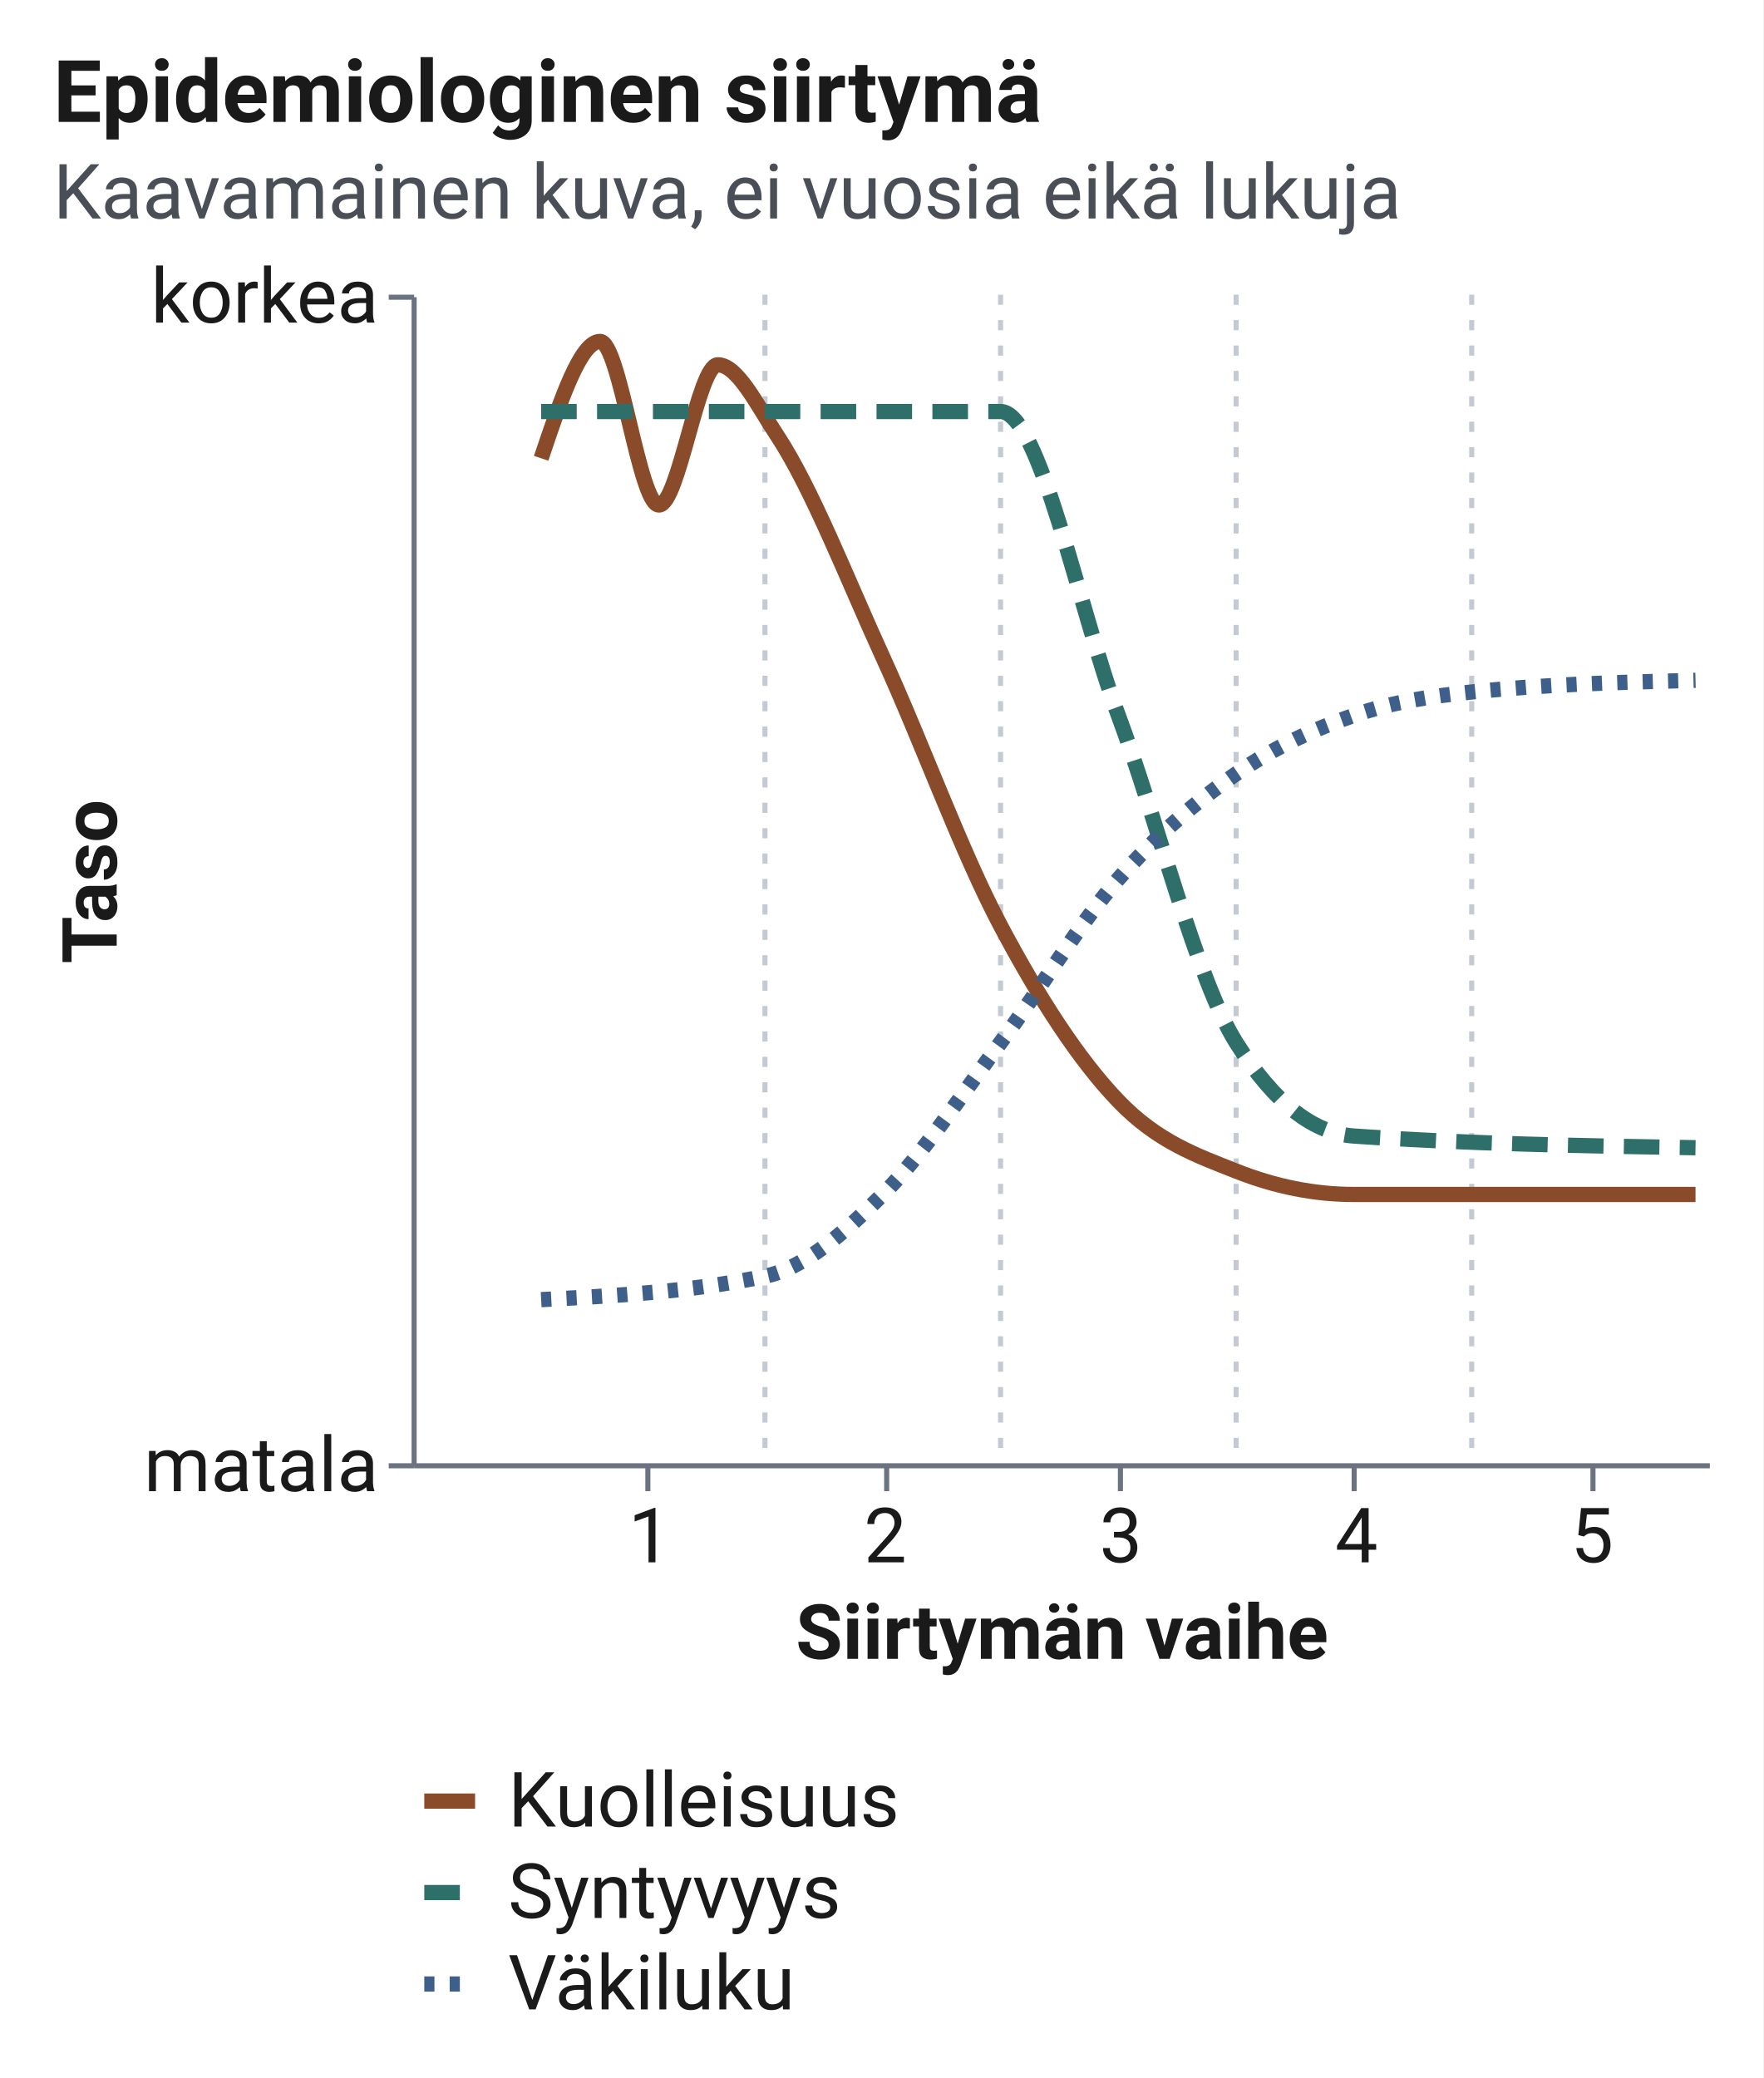
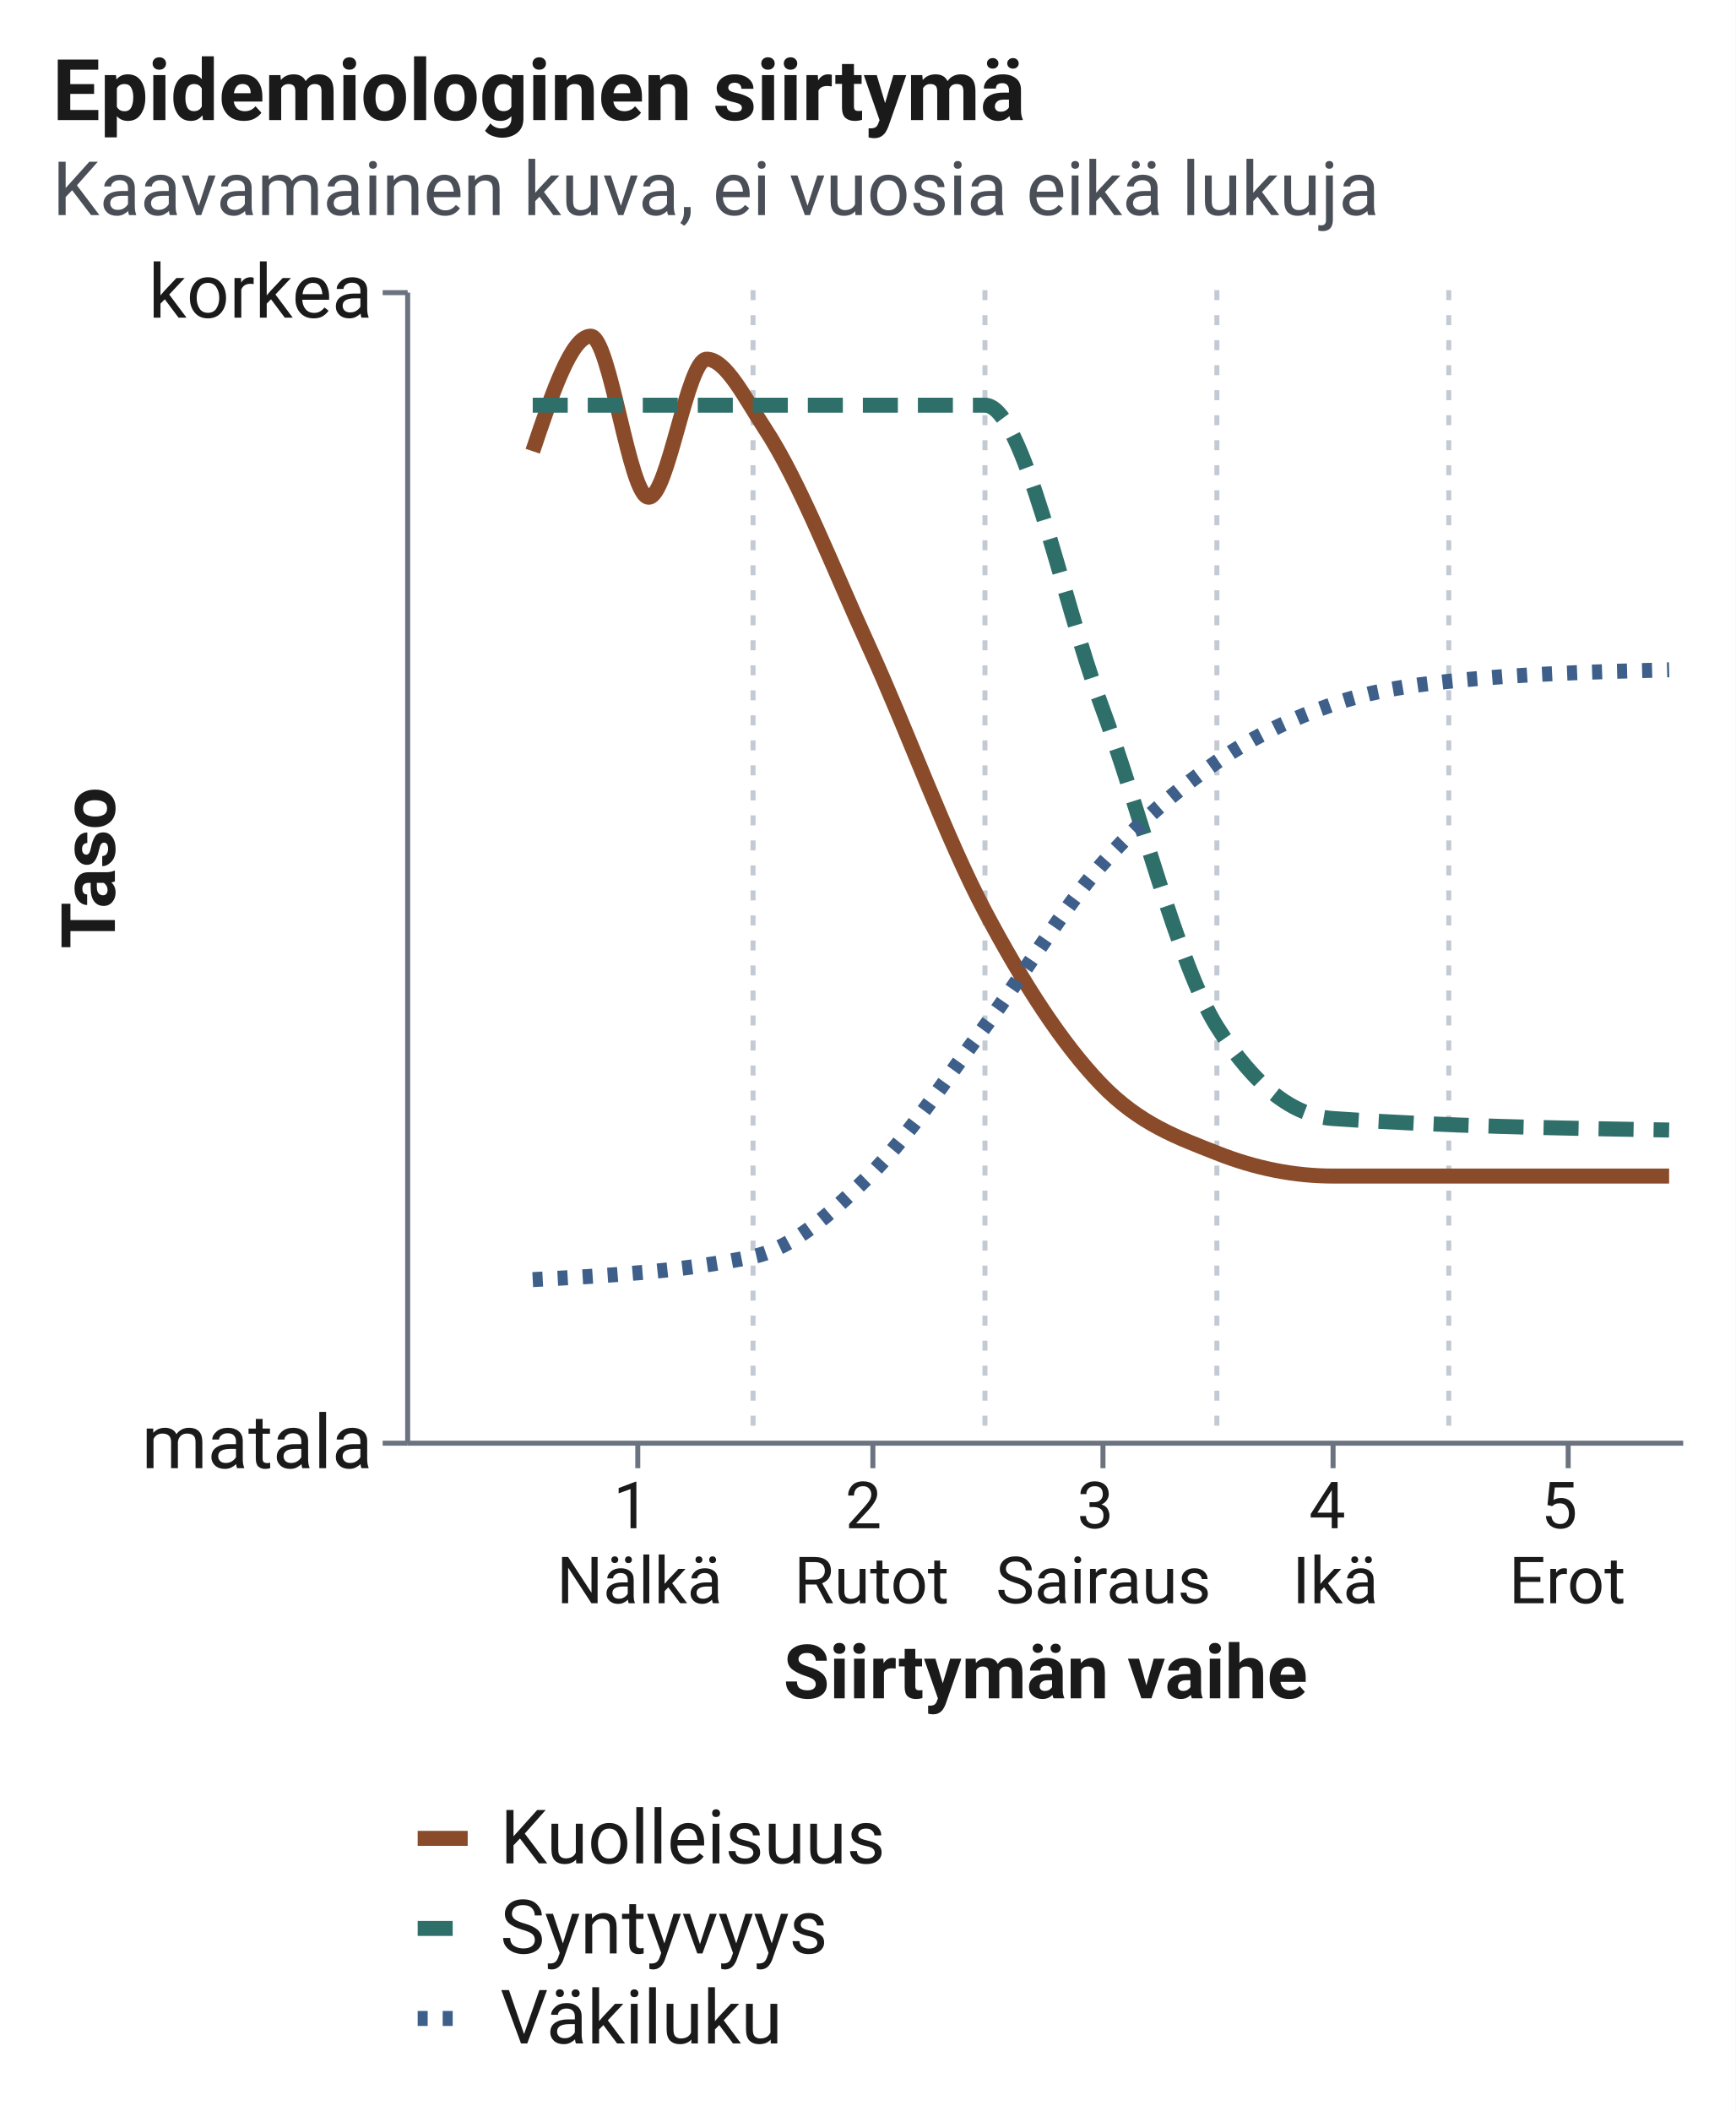
- <svg xmlns="http://www.w3.org/2000/svg" version="1.1" class="marks" width="347" height="409" viewBox="0 0 347 409">
-   <rect width="347" height="409" fill="#ffffff" />
+ <svg xmlns="http://www.w3.org/2000/svg" version="1.1" class="marks" width="347" height="422" viewBox="0 0 347 422">
+   <rect width="347" height="422" fill="#ffffff" />
  <g fill="none" stroke-miterlimit="10" transform="translate(81,58)">
    <g class="mark-group role-frame root" role="graphics-object" aria-roledescription="group mark container">
      <g transform="translate(0,0)">
        <path class="background" aria-hidden="true" d="M0,0h255v230h-255Z" />
        <g>
          <g class="mark-group role-axis" aria-hidden="true">
            <g transform="translate(0.5,230.5)">
              <path class="background" aria-hidden="true" d="M0,0h0v0h0Z" pointer-events="none" />
              <g>
                <g class="mark-rule role-axis-tick" pointer-events="none">
                  <line transform="translate(46,0)" x2="0" y2="5" stroke="#6b7280" stroke-width="1" opacity="1" />
                  <line transform="translate(93,0)" x2="0" y2="5" stroke="#6b7280" stroke-width="1" opacity="1" />
                  <line transform="translate(139,0)" x2="0" y2="5" stroke="#6b7280" stroke-width="1" opacity="1" />
                  <line transform="translate(185,0)" x2="0" y2="5" stroke="#6b7280" stroke-width="1" opacity="1" />
                  <line transform="translate(232,0)" x2="0" y2="5" stroke="#6b7280" stroke-width="1" opacity="1" />
                </g>
                <g class="mark-text role-axis-label" pointer-events="none">
-                   <text text-anchor="middle" transform="translate(46.36364,19)" font-family="system-ui, -apple-system, Segoe UI, Roboto, Arial, sans-serif" font-size="15px" fill="#1a1a1a" opacity="1">1</text>
-                   <text text-anchor="middle" transform="translate(92.72727,19)" font-family="system-ui, -apple-system, Segoe UI, Roboto, Arial, sans-serif" font-size="15px" fill="#1a1a1a" opacity="1">2</text>
-                   <text text-anchor="middle" transform="translate(139.0909,19)" font-family="system-ui, -apple-system, Segoe UI, Roboto, Arial, sans-serif" font-size="15px" fill="#1a1a1a" opacity="1">3</text>
-                   <text text-anchor="middle" transform="translate(185.4545,19)" font-family="system-ui, -apple-system, Segoe UI, Roboto, Arial, sans-serif" font-size="15px" fill="#1a1a1a" opacity="1">4</text>
-                   <text text-anchor="middle" transform="translate(231.8182,19)" font-family="system-ui, -apple-system, Segoe UI, Roboto, Arial, sans-serif" font-size="15px" fill="#1a1a1a" opacity="1">5</text>
+                   <text text-anchor="middle" transform="translate(46.36364,17)" font-family="system-ui, -apple-system, Segoe UI, Roboto, Arial, sans-serif" font-size="13px" fill="#1a1a1a" opacity="1">
+                     <tspan>1</tspan>
+                     <tspan x="0" dy="15">Nälkä</tspan>
+                   </text>
+                   <text text-anchor="middle" transform="translate(92.72727,17)" font-family="system-ui, -apple-system, Segoe UI, Roboto, Arial, sans-serif" font-size="13px" fill="#1a1a1a" opacity="1">
+                     <tspan>2</tspan>
+                     <tspan x="0" dy="15">Rutot</tspan>
+                   </text>
+                   <text text-anchor="middle" transform="translate(139.0909,17)" font-family="system-ui, -apple-system, Segoe UI, Roboto, Arial, sans-serif" font-size="13px" fill="#1a1a1a" opacity="1">
+                     <tspan>3</tspan>
+                     <tspan x="0" dy="15">Sairaus</tspan>
+                   </text>
+                   <text text-anchor="middle" transform="translate(185.4545,17)" font-family="system-ui, -apple-system, Segoe UI, Roboto, Arial, sans-serif" font-size="13px" fill="#1a1a1a" opacity="1">
+                     <tspan>4</tspan>
+                     <tspan x="0" dy="15">Ikä</tspan>
+                   </text>
+                   <text text-anchor="middle" transform="translate(231.8182,17)" font-family="system-ui, -apple-system, Segoe UI, Roboto, Arial, sans-serif" font-size="13px" fill="#1a1a1a" opacity="1">
+                     <tspan>5</tspan>
+                     <tspan x="0" dy="15">Erot</tspan>
+                   </text>
                </g>
                <g class="mark-rule role-axis-domain" pointer-events="none">
                  <line transform="translate(0,0)" x2="255" y2="0" stroke="#6b7280" stroke-width="1" opacity="1" />
                </g>
                <g class="mark-text role-axis-title" pointer-events="none">
-                   <text text-anchor="middle" transform="translate(127.5,38)" font-family="system-ui, -apple-system, Segoe UI, Roboto, Arial, sans-serif" font-size="15px" font-weight="bold" fill="#1a1a1a" opacity="1">Siirtymän vaihe</text>
+                   <text text-anchor="middle" transform="translate(127.5,51)" font-family="system-ui, -apple-system, Segoe UI, Roboto, Arial, sans-serif" font-size="15px" font-weight="bold" fill="#1a1a1a" opacity="1">Siirtymän vaihe</text>
                </g>
              </g>
              <path class="foreground" aria-hidden="true" d="" pointer-events="none" display="none" />
            </g>
          </g>
          <g class="mark-group role-axis" aria-hidden="true">
            <g transform="translate(0.5,0.5)">
              <path class="background" aria-hidden="true" d="M0,0h0v0h0Z" pointer-events="none" />
              <g>
                <g class="mark-rule role-axis-tick" pointer-events="none">
                  <line transform="translate(0,230)" x2="-5" y2="0" stroke="#6b7280" stroke-width="1" opacity="1" />
                  <line transform="translate(0,0)" x2="-5" y2="0" stroke="#6b7280" stroke-width="1" opacity="1" />
                </g>
                <g class="mark-text role-axis-label" pointer-events="none">
                  <text text-anchor="end" transform="translate(-7,235)" font-family="system-ui, -apple-system, Segoe UI, Roboto, Arial, sans-serif" font-size="15px" fill="#1a1a1a" opacity="1">matala</text>
                  <text text-anchor="end" transform="translate(-7,5)" font-family="system-ui, -apple-system, Segoe UI, Roboto, Arial, sans-serif" font-size="15px" fill="#1a1a1a" opacity="1">korkea</text>
                </g>
                <g class="mark-rule role-axis-domain" pointer-events="none">
                  <line transform="translate(0,230)" x2="0" y2="-230" stroke="#6b7280" stroke-width="1" opacity="1" />
                </g>
                <g class="mark-text role-axis-title" pointer-events="none">
                  <text text-anchor="middle" transform="translate(-55.53125,115) rotate(-90) translate(0,-3)" font-family="system-ui, -apple-system, Segoe UI, Roboto, Arial, sans-serif" font-size="15px" font-weight="bold" fill="#1a1a1a" opacity="1">Taso</text>
                </g>
              </g>
              <path class="foreground" aria-hidden="true" d="" pointer-events="none" display="none" />
            </g>
          </g>
          <g class="mark-rule role-mark layer_0_marks" aria-hidden="true">
            <line transform="translate(69.54545,0)" x2="0" y2="230" stroke="#c3cad4" stroke-dasharray="2,3" />
            <line transform="translate(115.9091,0)" x2="0" y2="230" stroke="#c3cad4" stroke-dasharray="2,3" />
            <line transform="translate(162.2727,0)" x2="0" y2="230" stroke="#c3cad4" stroke-dasharray="2,3" />
            <line transform="translate(208.6364,0)" x2="0" y2="230" stroke="#c3cad4" stroke-dasharray="2,3" />
          </g>
          <g class="mark-group role-scope layer_1_pathgroup" role="graphics-object" aria-roledescription="group mark container">
            <g transform="translate(0,0)">
              <path class="background" aria-hidden="true" d="M0,0h255v230h-255Z" />
              <g>
                <g class="mark-line role-mark layer_1_marks" aria-hidden="true">
                  <path d="M25.5,32.2C29.364,20.7,33.227,9.2,37.091,9.2C40.955,9.2,44.818,41.4,48.682,41.4C52.545,41.4,56.409,13.8,60.273,13.8C64.136,13.8,68,21.753,71.864,27.6C78.818,38.125,85.773,56.116,92.727,71.3C100.455,88.171,108.182,109.633,115.909,124.2C123.636,138.767,131.364,150.65,139.091,158.7C146.818,166.75,154.545,169.433,162.273,172.5C170,175.567,177.727,177.1,185.455,177.1C207.864,177.1,230.273,177.1,252.682,177.1" stroke="#8a4b2a" stroke-width="3" stroke-dasharray="1,0" />
                </g>
              </g>
              <path class="foreground" aria-hidden="true" d="" display="none" />
            </g>
            <g transform="translate(0,0)">
              <path class="background" aria-hidden="true" d="M0,0h255v230h-255Z" />
              <g>
                <g class="mark-line role-mark layer_1_marks" aria-hidden="true">
                  <path d="M25.5,23C55.636,23,85.773,23,115.909,23C123.636,23,131.364,62.1,139.091,82.8C146.818,103.5,154.545,134.933,162.273,147.2C170,159.467,177.727,165.071,185.455,165.6C207.864,167.133,230.273,167.517,252.682,167.9" stroke="#2f6f6a" stroke-width="3" stroke-dasharray="7,4" />
                </g>
              </g>
              <path class="foreground" aria-hidden="true" d="" display="none" />
            </g>
            <g transform="translate(0,0)">
              <path class="background" aria-hidden="true" d="M0,0h255v230h-255Z" />
              <g>
                <g class="mark-line role-mark layer_1_marks" aria-hidden="true">
                  <path d="M25.5,197.8C40.182,197.033,54.864,196.267,69.545,193.2C77.273,191.586,85,184.767,92.727,177.1C100.455,169.433,108.182,157.55,115.909,147.2C123.636,136.85,131.364,123.817,139.091,115C146.818,106.183,154.545,99.667,162.273,94.3C170,88.933,177.727,85.483,185.455,82.8C193.182,80.117,200.909,79.007,208.636,78.2C223.318,76.667,238,76.283,252.682,75.9" stroke="#3d5f8a" stroke-width="3" stroke-dasharray="2,3" />
                </g>
              </g>
              <path class="foreground" aria-hidden="true" d="" display="none" />
            </g>
          </g>
          <g class="mark-group role-legend" aria-hidden="true">
-             <g transform="translate(0,289)">
+             <g transform="translate(0,302)">
              <path class="background" aria-hidden="true" d="M0,0h94v52h-94Z" pointer-events="none" />
              <g>
                <g class="mark-group role-legend-entry">
                  <g transform="translate(0,0)">
                    <path class="background" aria-hidden="true" d="M0,0h0v0h0Z" pointer-events="none" />
                    <g>
                      <g class="mark-group role-scope" role="graphics-object" aria-roledescription="group mark container">
                        <g transform="translate(0,0)">
                          <path class="background" aria-hidden="true" d="M0,0h93.429v15.5h-93.429Z" pointer-events="none" opacity="1" />
                          <g>
                            <g class="mark-symbol role-legend-symbol" pointer-events="none">
                              <path transform="translate(7.5,7.5)" d="M-5,0L5,0" stroke="#8a4b2a" stroke-width="3" stroke-dasharray="1,0" opacity="1" />
                            </g>
                            <g class="mark-text role-legend-label" pointer-events="none">
                              <text text-anchor="start" transform="translate(19,12.5)" font-family="system-ui, -apple-system, Segoe UI, Roboto, Arial, sans-serif" font-size="15px" fill="#1a1a1a" opacity="1">Kuolleisuus</text>
                            </g>
                          </g>
                          <path class="foreground" aria-hidden="true" d="" pointer-events="none" display="none" />
                        </g>
                        <g transform="translate(0,18)">
                          <path class="background" aria-hidden="true" d="M0,0h93.429v15.5h-93.429Z" pointer-events="none" opacity="1" />
                          <g>
                            <g class="mark-symbol role-legend-symbol" pointer-events="none">
                              <path transform="translate(7.5,7.5)" d="M-5,0L5,0" stroke="#2f6f6a" stroke-width="3" stroke-dasharray="7,4" opacity="1" />
                            </g>
                            <g class="mark-text role-legend-label" pointer-events="none">
                              <text text-anchor="start" transform="translate(19,12.5)" font-family="system-ui, -apple-system, Segoe UI, Roboto, Arial, sans-serif" font-size="15px" fill="#1a1a1a" opacity="1">Syntyvyys</text>
                            </g>
                          </g>
                          <path class="foreground" aria-hidden="true" d="" pointer-events="none" display="none" />
                        </g>
                        <g transform="translate(0,36)">
                          <path class="background" aria-hidden="true" d="M0,0h93.429v15.5h-93.429Z" pointer-events="none" opacity="1" />
                          <g>
                            <g class="mark-symbol role-legend-symbol" pointer-events="none">
                              <path transform="translate(7.5,7.5)" d="M-5,0L5,0" stroke="#3d5f8a" stroke-width="3" stroke-dasharray="2,3" opacity="1" />
                            </g>
                            <g class="mark-text role-legend-label" pointer-events="none">
                              <text text-anchor="start" transform="translate(19,12.5)" font-family="system-ui, -apple-system, Segoe UI, Roboto, Arial, sans-serif" font-size="15px" fill="#1a1a1a" opacity="1">Väkiluku</text>
                            </g>
                          </g>
                          <path class="foreground" aria-hidden="true" d="" pointer-events="none" display="none" />
                        </g>
                      </g>
                    </g>
                    <path class="foreground" aria-hidden="true" d="" pointer-events="none" display="none" />
                  </g>
                </g>
              </g>
              <path class="foreground" aria-hidden="true" d="" pointer-events="none" display="none" />
            </g>
          </g>
          <g class="mark-group role-title">
            <g transform="translate(-70.53125,-47)">
              <path class="background" aria-hidden="true" d="M0,0h0v0h0Z" pointer-events="none" />
              <g>
                <g class="mark-text role-title-text" role="graphics-symbol" aria-roledescription="title" aria-label="Title text 'Epidemiologinen siirtymä'" pointer-events="none">
                  <text text-anchor="start" transform="translate(0,13)" font-family="system-ui, -apple-system, Segoe UI, Roboto, Arial, sans-serif" font-size="17px" font-weight="bold" fill="#1a1a1a" opacity="1">Epidemiologinen siirtymä</text>
                </g>
                <g class="mark-text role-title-subtitle" role="graphics-symbol" aria-roledescription="subtitle" aria-label="Subtitle text 'Kaavamainen kuva, ei vuosia eikä lukuja'" pointer-events="none">
                  <text text-anchor="start" transform="translate(0,32)" font-family="system-ui, -apple-system, Segoe UI, Roboto, Arial, sans-serif" font-size="15px" fill="#4a4f57" opacity="1">Kaavamainen kuva, ei vuosia eikä lukuja</text>
                </g>
              </g>
              <path class="foreground" aria-hidden="true" d="" pointer-events="none" display="none" />
            </g>
          </g>
        </g>
        <path class="foreground" aria-hidden="true" d="" display="none" />
      </g>
    </g>
  </g>
</svg>
